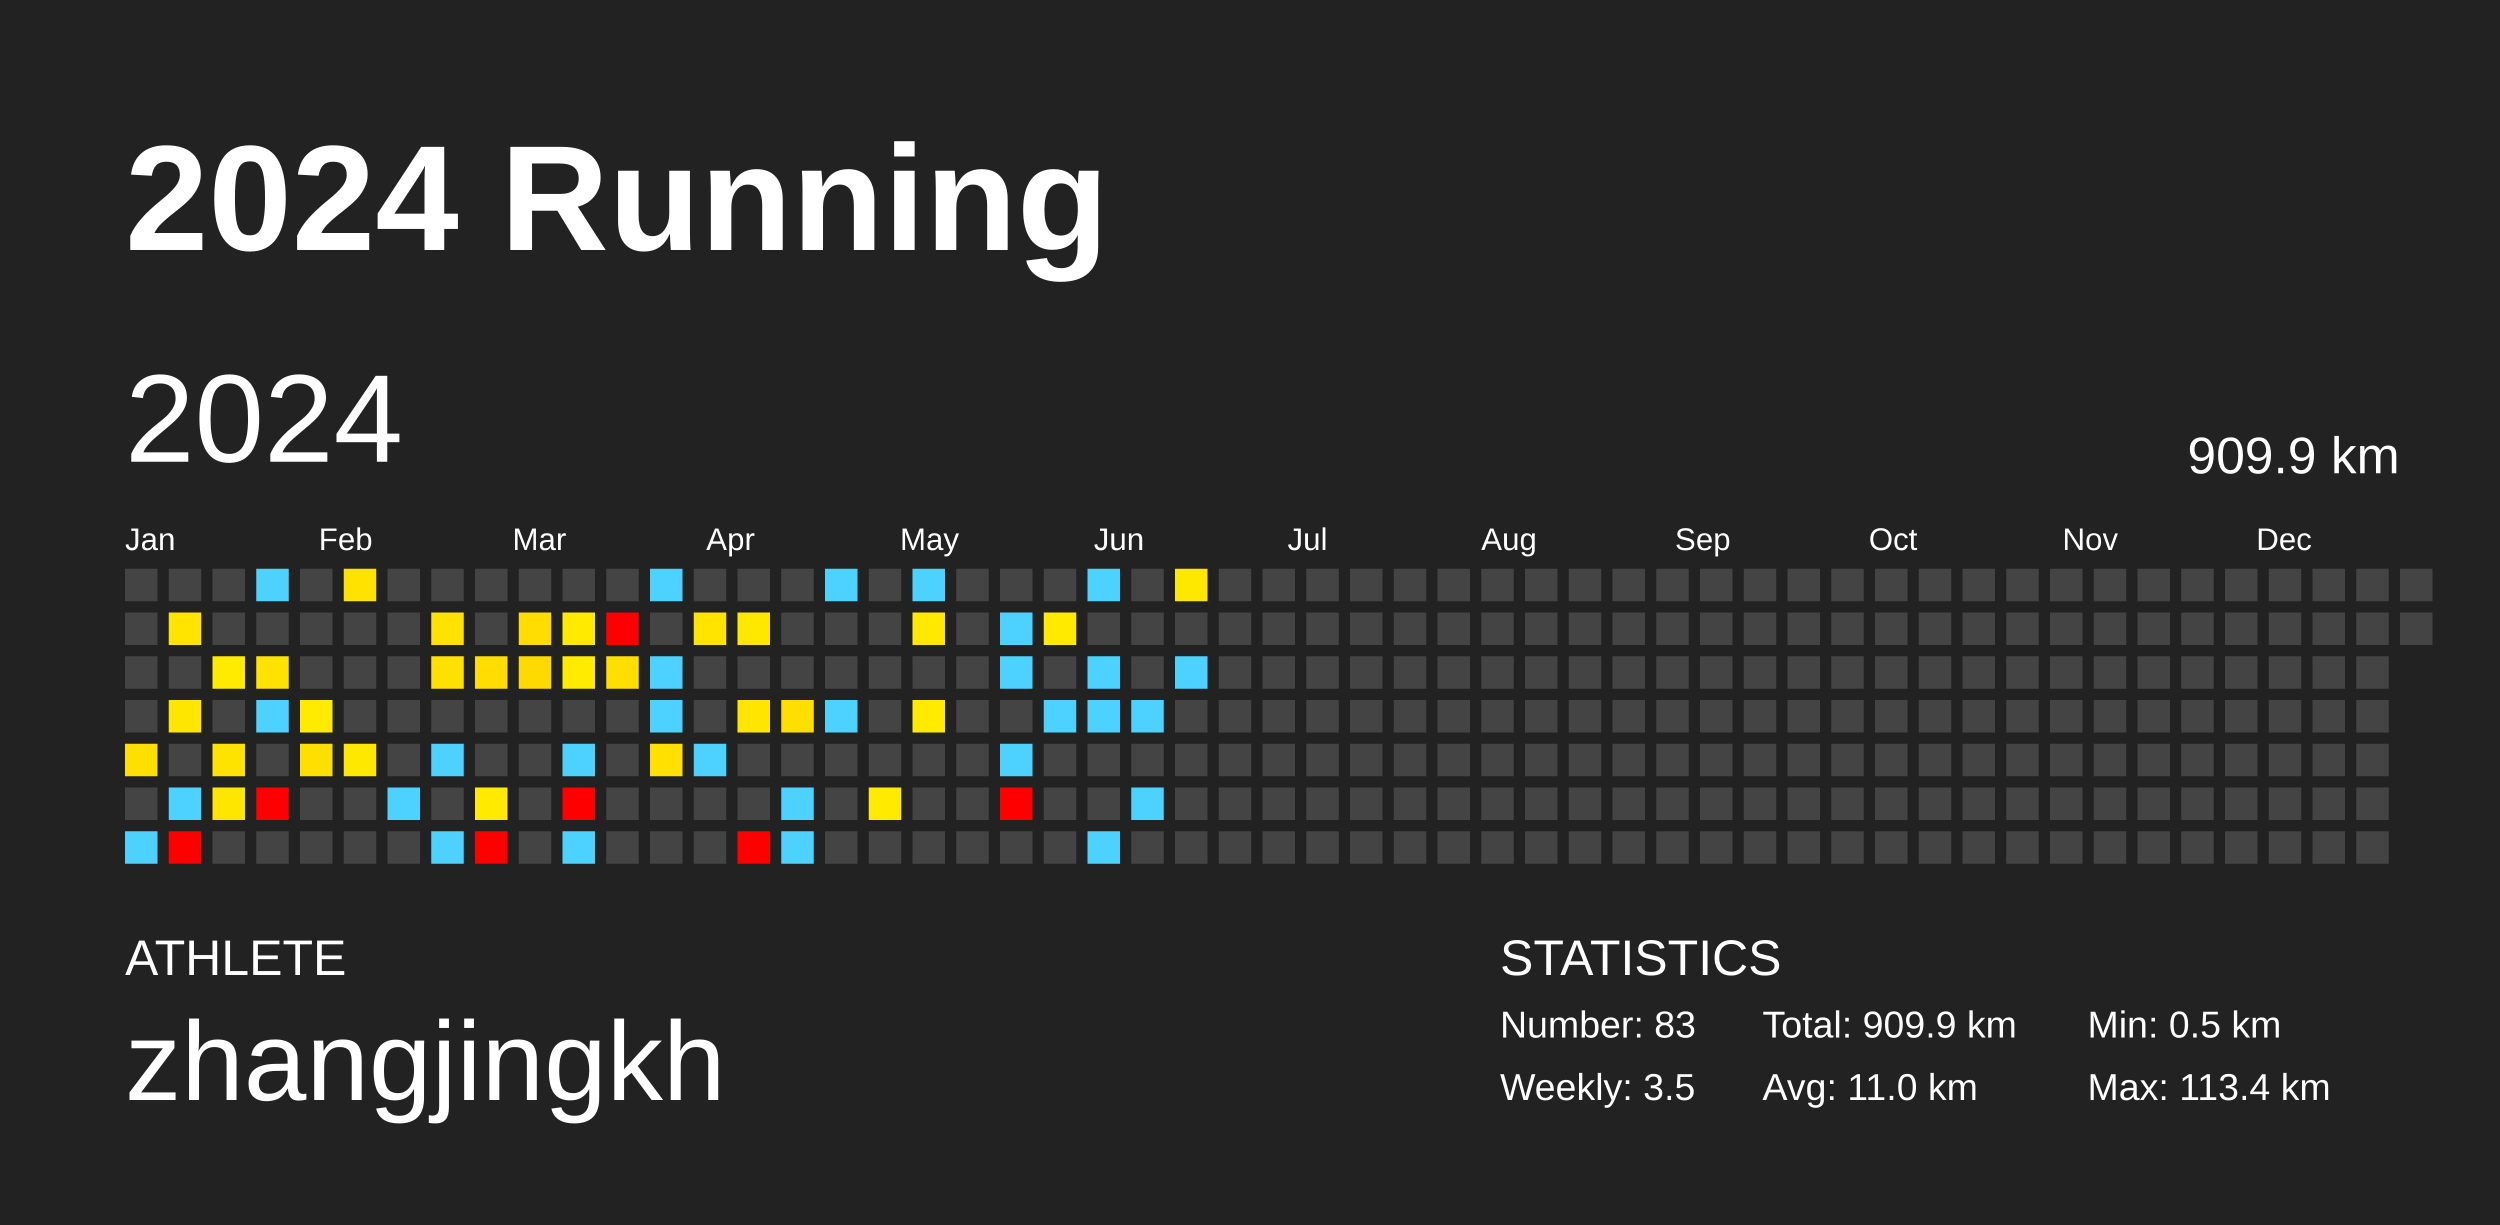
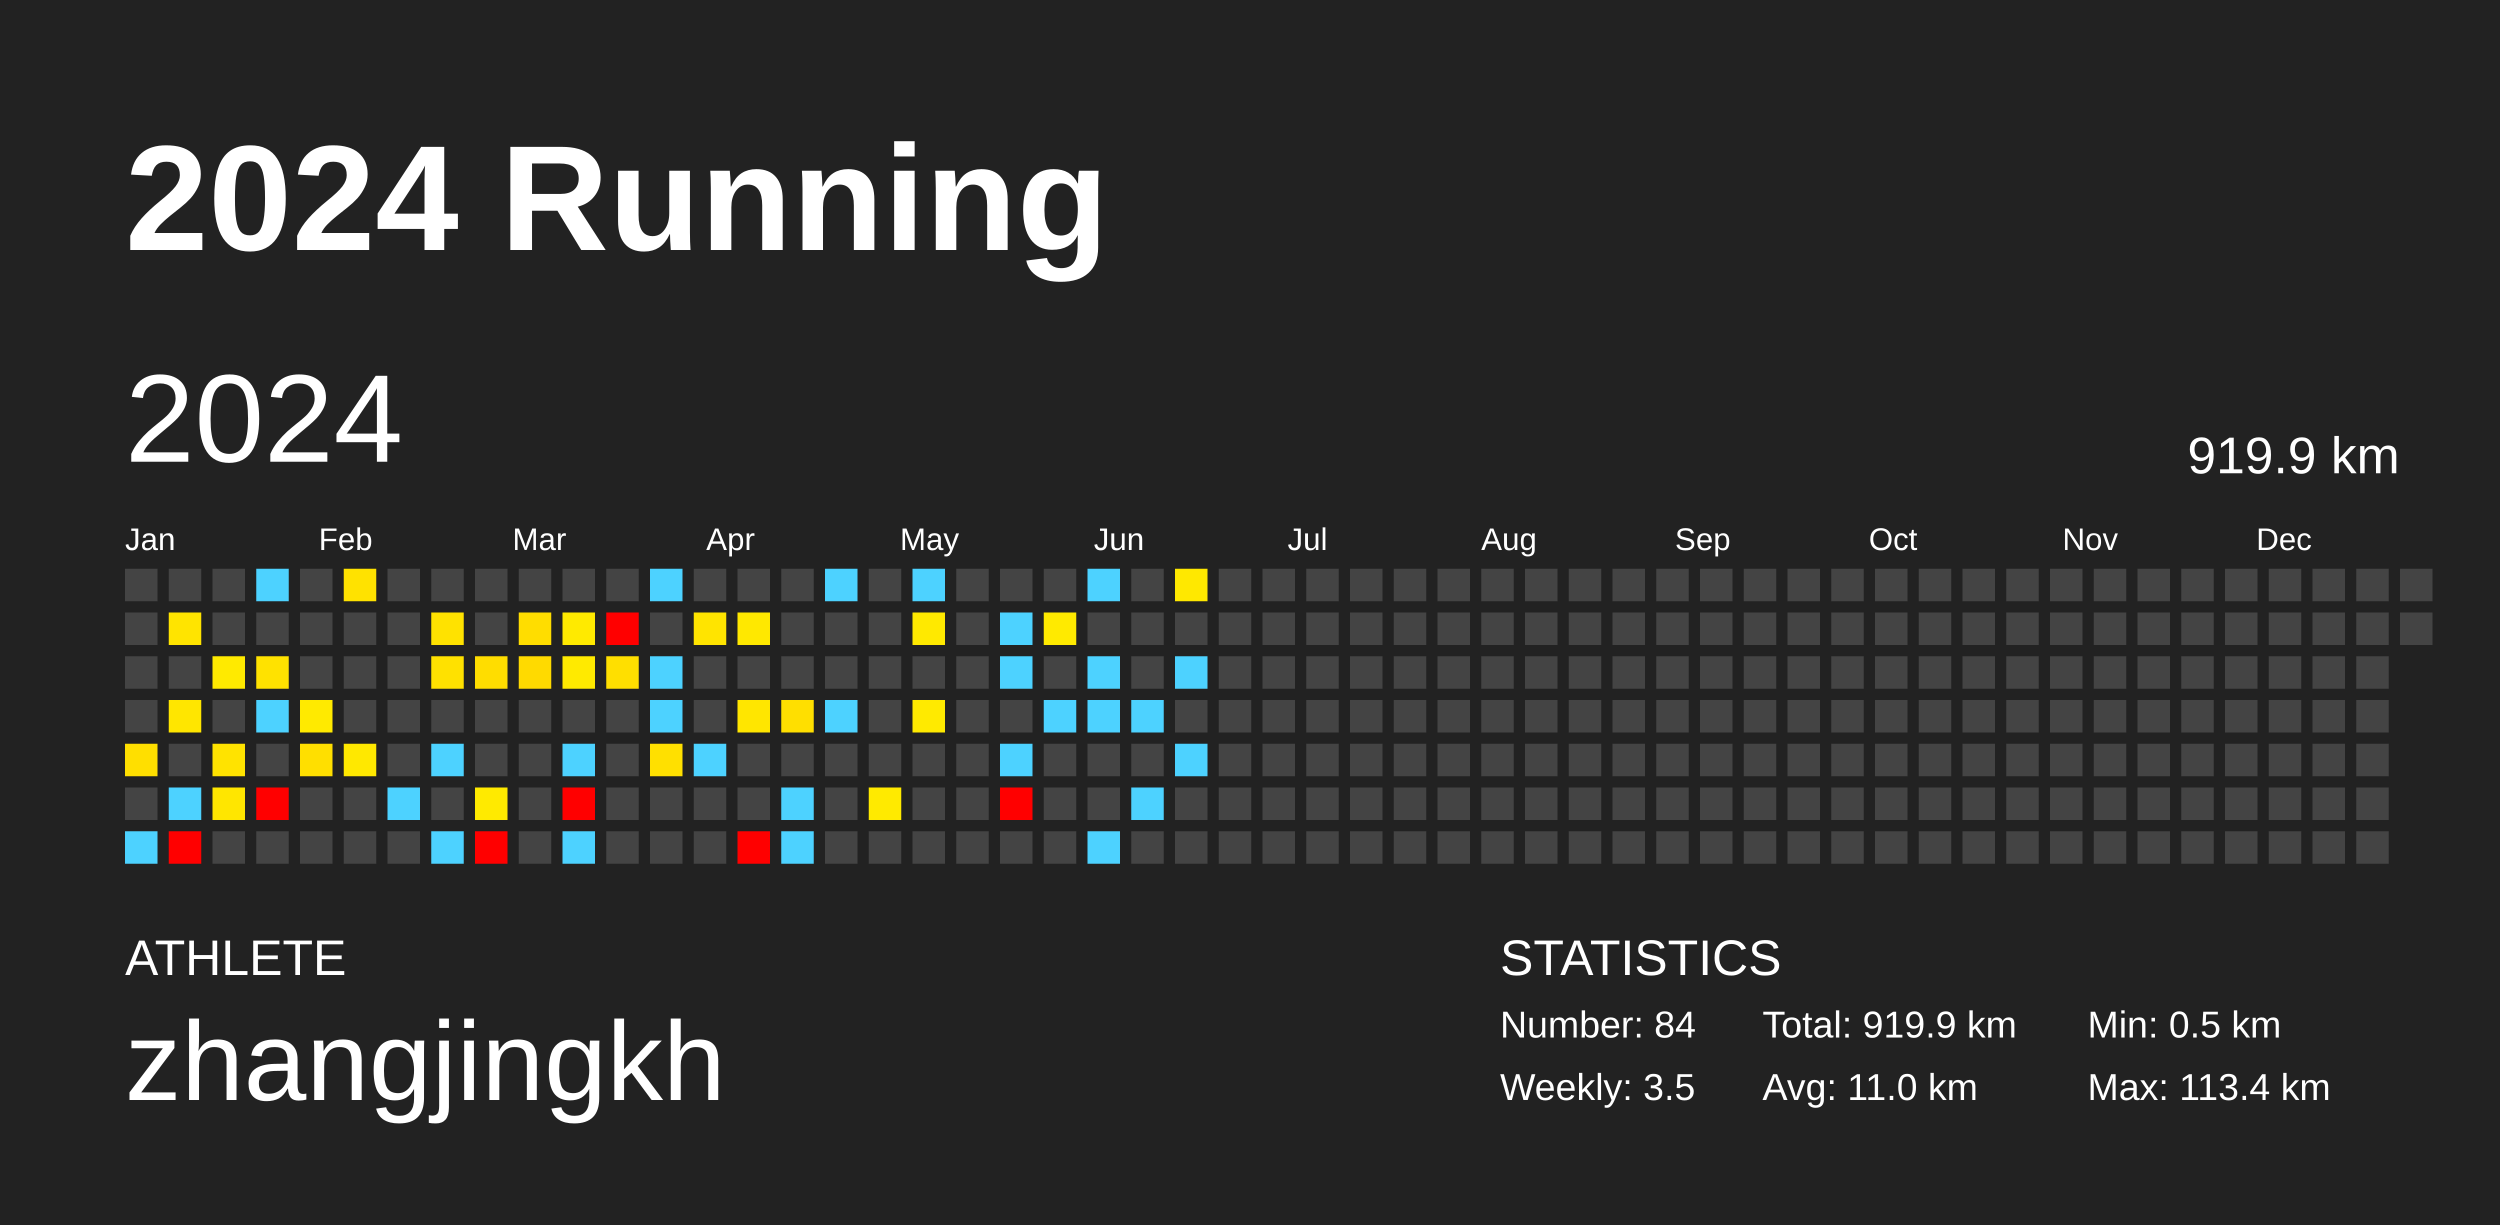
<svg xmlns="http://www.w3.org/2000/svg" baseProfile="full" height="98mm" version="1.1" viewBox="0,0,200,98" width="200mm">
  <defs />
  <rect fill="#222222" height="98" width="200" x="0" y="0" />
  <text fill="#FFFFFF" style="font-size:12px; font-family:Arial; font-weight:bold;" x="10" y="20">2024 Running</text>
  <text fill="#FFFFFF" style="font-size:4px; font-family:Arial" x="10" y="78">ATHLETE</text>
  <text fill="#FFFFFF" style="font-size:9px; font-family:Arial" x="10" y="88">zhangjingkh</text>
  <text fill="#FFFFFF" style="font-size:4px; font-family:Arial" x="120" y="78">STATISTICS</text>
-   <text fill="#FFFFFF" style="font-size:3px; font-family:Arial" x="120" y="83">Number: 83</text>
+   <text fill="#FFFFFF" style="font-size:3px; font-family:Arial" x="120" y="83">Number: 84</text>
  <text fill="#FFFFFF" style="font-size:3px; font-family:Arial" x="120" y="88">Weekly: 3.5</text>
-   <text fill="#FFFFFF" style="font-size:3px; font-family:Arial" x="141" y="83">Total: 909.9 km</text>
+   <text fill="#FFFFFF" style="font-size:3px; font-family:Arial" x="141" y="83">Total: 919.9 km</text>
  <text fill="#FFFFFF" style="font-size:3px; font-family:Arial" x="141" y="88">Avg: 11.0 km</text>
  <text fill="#FFFFFF" style="font-size:3px; font-family:Arial" x="167" y="83">Min: 0.5 km</text>
  <text fill="#FFFFFF" style="font-size:3px; font-family:Arial" x="167" y="88">Max: 113.4 km</text>
  <text dominant-baseline="hanging" fill="#FFFFFF" style="font-size:10.0px; font-family:Arial;" x="10" y="30">2024</text>
-   <text dominant-baseline="hanging" fill="#FFFFFF" style="font-size:4.125px; font-family:Arial;" x="175" y="35">909.9 km</text>
+   <text dominant-baseline="hanging" fill="#FFFFFF" style="font-size:4.125px; font-family:Arial;" x="175" y="35">919.9 km</text>
  <text fill="#FFFFFF" style="font-size:2.5px; font-family:Arial" x="10.0" y="44">Jan</text>
  <text fill="#FFFFFF" style="font-size:2.5px; font-family:Arial" x="25.5" y="44">Feb</text>
  <text fill="#FFFFFF" style="font-size:2.5px; font-family:Arial" x="41.0" y="44">Mar</text>
  <text fill="#FFFFFF" style="font-size:2.5px; font-family:Arial" x="56.5" y="44">Apr</text>
  <text fill="#FFFFFF" style="font-size:2.5px; font-family:Arial" x="72.0" y="44">May</text>
  <text fill="#FFFFFF" style="font-size:2.5px; font-family:Arial" x="87.5" y="44">Jun</text>
  <text fill="#FFFFFF" style="font-size:2.5px; font-family:Arial" x="103.0" y="44">Jul</text>
  <text fill="#FFFFFF" style="font-size:2.5px; font-family:Arial" x="118.5" y="44">Aug</text>
  <text fill="#FFFFFF" style="font-size:2.5px; font-family:Arial" x="134.0" y="44">Sep</text>
  <text fill="#FFFFFF" style="font-size:2.5px; font-family:Arial" x="149.5" y="44">Oct</text>
  <text fill="#FFFFFF" style="font-size:2.5px; font-family:Arial" x="165.0" y="44">Nov</text>
  <text fill="#FFFFFF" style="font-size:2.5px; font-family:Arial" x="180.5" y="44">Dec</text>
  <rect fill="#444444" height="2.6" width="2.6" x="10.0" y="45.5" />
  <rect fill="#444444" height="2.6" width="2.6" x="10.0" y="49.0" />
  <rect fill="#444444" height="2.6" width="2.6" x="10.0" y="52.5" />
  <rect fill="#444444" height="2.6" width="2.6" x="10.0" y="56.0" />
  <rect fill="#ffdf00" height="2.6" width="2.6" x="10.0" y="59.5" />
  <rect fill="#444444" height="2.6" width="2.6" x="10.0" y="63.0" />
  <rect fill="#4dd2ff" height="2.6" width="2.6" x="10.0" y="66.5" />
  <rect fill="#444444" height="2.6" width="2.6" x="13.5" y="45.5" />
  <rect fill="#ffe400" height="2.6" width="2.6" x="13.5" y="49.0" />
  <rect fill="#444444" height="2.6" width="2.6" x="13.5" y="52.5" />
  <rect fill="#ffe600" height="2.6" width="2.6" x="13.5" y="56.0" />
  <rect fill="#444444" height="2.6" width="2.6" x="13.5" y="59.5" />
  <rect fill="#4dd2ff" height="2.6" width="2.6" x="13.5" y="63.0" />
  <rect fill="red" height="2.6" width="2.6" x="13.5" y="66.5" />
  <rect fill="#444444" height="2.6" width="2.6" x="17.0" y="45.5" />
  <rect fill="#444444" height="2.6" width="2.6" x="17.0" y="49.0" />
  <rect fill="#ffea00" height="2.6" width="2.6" x="17.0" y="52.5" />
  <rect fill="#444444" height="2.6" width="2.6" x="17.0" y="56.0" />
  <rect fill="#ffe300" height="2.6" width="2.6" x="17.0" y="59.5" />
  <rect fill="#ffe600" height="2.6" width="2.6" x="17.0" y="63.0" />
  <rect fill="#444444" height="2.6" width="2.6" x="17.0" y="66.5" />
  <rect fill="#4dd2ff" height="2.6" width="2.6" x="20.5" y="45.5" />
  <rect fill="#444444" height="2.6" width="2.6" x="20.5" y="49.0" />
  <rect fill="#ffe200" height="2.6" width="2.6" x="20.5" y="52.5" />
  <rect fill="#4dd2ff" height="2.6" width="2.6" x="20.5" y="56.0" />
  <rect fill="#444444" height="2.6" width="2.6" x="20.5" y="59.5" />
  <rect fill="red" height="2.6" width="2.6" x="20.5" y="63.0" />
  <rect fill="#444444" height="2.6" width="2.6" x="20.5" y="66.5" />
  <rect fill="#444444" height="2.6" width="2.6" x="24.0" y="45.5" />
  <rect fill="#444444" height="2.6" width="2.6" x="24.0" y="49.0" />
  <rect fill="#444444" height="2.6" width="2.6" x="24.0" y="52.5" />
  <rect fill="#ffea00" height="2.6" width="2.6" x="24.0" y="56.0" />
  <rect fill="#ffdf00" height="2.6" width="2.6" x="24.0" y="59.5" />
  <rect fill="#444444" height="2.6" width="2.6" x="24.0" y="63.0" />
  <rect fill="#444444" height="2.6" width="2.6" x="24.0" y="66.5" />
  <rect fill="#ffe200" height="2.6" width="2.6" x="27.5" y="45.5" />
  <rect fill="#444444" height="2.6" width="2.6" x="27.5" y="49.0" />
  <rect fill="#444444" height="2.6" width="2.6" x="27.5" y="52.5" />
  <rect fill="#444444" height="2.6" width="2.6" x="27.5" y="56.0" />
  <rect fill="#ffe800" height="2.6" width="2.6" x="27.5" y="59.5" />
  <rect fill="#444444" height="2.6" width="2.6" x="27.5" y="63.0" />
  <rect fill="#444444" height="2.6" width="2.6" x="27.5" y="66.5" />
  <rect fill="#444444" height="2.6" width="2.6" x="31.0" y="45.5" />
  <rect fill="#444444" height="2.6" width="2.6" x="31.0" y="49.0" />
  <rect fill="#444444" height="2.6" width="2.6" x="31.0" y="52.5" />
  <rect fill="#444444" height="2.6" width="2.6" x="31.0" y="56.0" />
  <rect fill="#444444" height="2.6" width="2.6" x="31.0" y="59.5" />
  <rect fill="#4dd2ff" height="2.6" width="2.6" x="31.0" y="63.0" />
  <rect fill="#444444" height="2.6" width="2.6" x="31.0" y="66.5" />
  <rect fill="#444444" height="2.6" width="2.6" x="34.5" y="45.5" />
  <rect fill="#ffe200" height="2.6" width="2.6" x="34.5" y="49.0" />
  <rect fill="#ffe100" height="2.6" width="2.6" x="34.5" y="52.5" />
  <rect fill="#444444" height="2.6" width="2.6" x="34.5" y="56.0" />
  <rect fill="#4dd2ff" height="2.6" width="2.6" x="34.5" y="59.5" />
  <rect fill="#444444" height="2.6" width="2.6" x="34.5" y="63.0" />
  <rect fill="#4dd2ff" height="2.6" width="2.6" x="34.5" y="66.5" />
  <rect fill="#444444" height="2.6" width="2.6" x="38.0" y="45.5" />
  <rect fill="#444444" height="2.6" width="2.6" x="38.0" y="49.0" />
  <rect fill="#ffdd00" height="2.6" width="2.6" x="38.0" y="52.5" />
  <rect fill="#444444" height="2.6" width="2.6" x="38.0" y="56.0" />
  <rect fill="#444444" height="2.6" width="2.6" x="38.0" y="59.5" />
  <rect fill="#ffea00" height="2.6" width="2.6" x="38.0" y="63.0" />
  <rect fill="red" height="2.6" width="2.6" x="38.0" y="66.5" />
  <rect fill="#444444" height="2.6" width="2.6" x="41.5" y="45.5" />
  <rect fill="#ffdd00" height="2.6" width="2.6" x="41.5" y="49.0" />
  <rect fill="#ffda00" height="2.6" width="2.6" x="41.5" y="52.5" />
  <rect fill="#444444" height="2.6" width="2.6" x="41.5" y="56.0" />
  <rect fill="#444444" height="2.6" width="2.6" x="41.5" y="59.5" />
  <rect fill="#444444" height="2.6" width="2.6" x="41.5" y="63.0" />
  <rect fill="#444444" height="2.6" width="2.6" x="41.5" y="66.5" />
  <rect fill="#444444" height="2.6" width="2.6" x="45.0" y="45.5" />
  <rect fill="#ffea00" height="2.6" width="2.6" x="45.0" y="49.0" />
  <rect fill="#ffea00" height="2.6" width="2.6" x="45.0" y="52.5" />
  <rect fill="#444444" height="2.6" width="2.6" x="45.0" y="56.0" />
  <rect fill="#4dd2ff" height="2.6" width="2.6" x="45.0" y="59.5" />
  <rect fill="red" height="2.6" width="2.6" x="45.0" y="63.0" />
  <rect fill="#4dd2ff" height="2.6" width="2.6" x="45.0" y="66.5" />
  <rect fill="#444444" height="2.6" width="2.6" x="48.5" y="45.5" />
  <rect fill="red" height="2.6" width="2.6" x="48.5" y="49.0" />
  <rect fill="#ffdf00" height="2.6" width="2.6" x="48.5" y="52.5" />
  <rect fill="#444444" height="2.6" width="2.6" x="48.5" y="56.0" />
  <rect fill="#444444" height="2.6" width="2.6" x="48.5" y="59.5" />
  <rect fill="#444444" height="2.6" width="2.6" x="48.5" y="63.0" />
  <rect fill="#444444" height="2.6" width="2.6" x="48.5" y="66.5" />
  <rect fill="#4dd2ff" height="2.6" width="2.6" x="52.0" y="45.5" />
  <rect fill="#444444" height="2.6" width="2.6" x="52.0" y="49.0" />
  <rect fill="#4dd2ff" height="2.6" width="2.6" x="52.0" y="52.5" />
  <rect fill="#4dd2ff" height="2.6" width="2.6" x="52.0" y="56.0" />
  <rect fill="#ffe000" height="2.6" width="2.6" x="52.0" y="59.5" />
  <rect fill="#444444" height="2.6" width="2.6" x="52.0" y="63.0" />
  <rect fill="#444444" height="2.6" width="2.6" x="52.0" y="66.5" />
  <rect fill="#444444" height="2.6" width="2.6" x="55.5" y="45.5" />
  <rect fill="#ffe400" height="2.6" width="2.6" x="55.5" y="49.0" />
  <rect fill="#444444" height="2.6" width="2.6" x="55.5" y="52.5" />
  <rect fill="#444444" height="2.6" width="2.6" x="55.5" y="56.0" />
  <rect fill="#4dd2ff" height="2.6" width="2.6" x="55.5" y="59.5" />
  <rect fill="#444444" height="2.6" width="2.6" x="55.5" y="63.0" />
  <rect fill="#444444" height="2.6" width="2.6" x="55.5" y="66.5" />
  <rect fill="#444444" height="2.6" width="2.6" x="59.0" y="45.5" />
  <rect fill="#ffe800" height="2.6" width="2.6" x="59.0" y="49.0" />
  <rect fill="#444444" height="2.6" width="2.6" x="59.0" y="52.5" />
  <rect fill="#ffe600" height="2.6" width="2.6" x="59.0" y="56.0" />
  <rect fill="#444444" height="2.6" width="2.6" x="59.0" y="59.5" />
  <rect fill="#444444" height="2.6" width="2.6" x="59.0" y="63.0" />
  <rect fill="red" height="2.6" width="2.6" x="59.0" y="66.5" />
  <rect fill="#444444" height="2.6" width="2.6" x="62.5" y="45.5" />
  <rect fill="#444444" height="2.6" width="2.6" x="62.5" y="49.0" />
  <rect fill="#444444" height="2.6" width="2.6" x="62.5" y="52.5" />
  <rect fill="#ffdf00" height="2.6" width="2.6" x="62.5" y="56.0" />
  <rect fill="#444444" height="2.6" width="2.6" x="62.5" y="59.5" />
  <rect fill="#4dd2ff" height="2.6" width="2.6" x="62.5" y="63.0" />
  <rect fill="#4dd2ff" height="2.6" width="2.6" x="62.5" y="66.5" />
  <rect fill="#4dd2ff" height="2.6" width="2.6" x="66.0" y="45.5" />
  <rect fill="#444444" height="2.6" width="2.6" x="66.0" y="49.0" />
  <rect fill="#444444" height="2.6" width="2.6" x="66.0" y="52.5" />
  <rect fill="#4dd2ff" height="2.6" width="2.6" x="66.0" y="56.0" />
  <rect fill="#444444" height="2.6" width="2.6" x="66.0" y="59.5" />
  <rect fill="#444444" height="2.6" width="2.6" x="66.0" y="63.0" />
  <rect fill="#444444" height="2.6" width="2.6" x="66.0" y="66.5" />
  <rect fill="#444444" height="2.6" width="2.6" x="69.5" y="45.5" />
  <rect fill="#444444" height="2.6" width="2.6" x="69.5" y="49.0" />
  <rect fill="#444444" height="2.6" width="2.6" x="69.5" y="52.5" />
  <rect fill="#444444" height="2.6" width="2.6" x="69.5" y="56.0" />
  <rect fill="#444444" height="2.6" width="2.6" x="69.5" y="59.5" />
  <rect fill="#ffea00" height="2.6" width="2.6" x="69.5" y="63.0" />
  <rect fill="#444444" height="2.6" width="2.6" x="69.5" y="66.5" />
  <rect fill="#4dd2ff" height="2.6" width="2.6" x="73.0" y="45.5" />
  <rect fill="#ffe900" height="2.6" width="2.6" x="73.0" y="49.0" />
  <rect fill="#444444" height="2.6" width="2.6" x="73.0" y="52.5" />
  <rect fill="#ffea00" height="2.6" width="2.6" x="73.0" y="56.0" />
  <rect fill="#444444" height="2.6" width="2.6" x="73.0" y="59.5" />
  <rect fill="#444444" height="2.6" width="2.6" x="73.0" y="63.0" />
  <rect fill="#444444" height="2.6" width="2.6" x="73.0" y="66.5" />
  <rect fill="#444444" height="2.6" width="2.6" x="76.5" y="45.5" />
  <rect fill="#444444" height="2.6" width="2.6" x="76.5" y="49.0" />
  <rect fill="#444444" height="2.6" width="2.6" x="76.5" y="52.5" />
  <rect fill="#444444" height="2.6" width="2.6" x="76.5" y="56.0" />
  <rect fill="#444444" height="2.6" width="2.6" x="76.5" y="59.5" />
  <rect fill="#444444" height="2.6" width="2.6" x="76.5" y="63.0" />
  <rect fill="#444444" height="2.6" width="2.6" x="76.5" y="66.5" />
  <rect fill="#444444" height="2.6" width="2.6" x="80.0" y="45.5" />
  <rect fill="#4dd2ff" height="2.6" width="2.6" x="80.0" y="49.0" />
  <rect fill="#4dd2ff" height="2.6" width="2.6" x="80.0" y="52.5" />
  <rect fill="#444444" height="2.6" width="2.6" x="80.0" y="56.0" />
  <rect fill="#4dd2ff" height="2.6" width="2.6" x="80.0" y="59.5" />
  <rect fill="red" height="2.6" width="2.6" x="80.0" y="63.0" />
  <rect fill="#444444" height="2.6" width="2.6" x="80.0" y="66.5" />
  <rect fill="#444444" height="2.6" width="2.6" x="83.5" y="45.5" />
  <rect fill="#ffea00" height="2.6" width="2.6" x="83.5" y="49.0" />
  <rect fill="#444444" height="2.6" width="2.6" x="83.5" y="52.5" />
  <rect fill="#4dd2ff" height="2.6" width="2.6" x="83.5" y="56.0" />
  <rect fill="#444444" height="2.6" width="2.6" x="83.5" y="59.5" />
  <rect fill="#444444" height="2.6" width="2.6" x="83.5" y="63.0" />
  <rect fill="#444444" height="2.6" width="2.6" x="83.5" y="66.5" />
  <rect fill="#4dd2ff" height="2.6" width="2.6" x="87.0" y="45.5" />
  <rect fill="#444444" height="2.6" width="2.6" x="87.0" y="49.0" />
  <rect fill="#4dd2ff" height="2.6" width="2.6" x="87.0" y="52.5" />
  <rect fill="#4dd2ff" height="2.6" width="2.6" x="87.0" y="56.0" />
  <rect fill="#444444" height="2.6" width="2.6" x="87.0" y="59.5" />
  <rect fill="#444444" height="2.6" width="2.6" x="87.0" y="63.0" />
  <rect fill="#4dd2ff" height="2.6" width="2.6" x="87.0" y="66.5" />
  <rect fill="#444444" height="2.6" width="2.6" x="90.5" y="45.5" />
  <rect fill="#444444" height="2.6" width="2.6" x="90.5" y="49.0" />
  <rect fill="#444444" height="2.6" width="2.6" x="90.5" y="52.5" />
  <rect fill="#4dd2ff" height="2.6" width="2.6" x="90.5" y="56.0" />
  <rect fill="#444444" height="2.6" width="2.6" x="90.5" y="59.5" />
  <rect fill="#4dd2ff" height="2.6" width="2.6" x="90.5" y="63.0" />
  <rect fill="#444444" height="2.6" width="2.6" x="90.5" y="66.5" />
  <rect fill="#ffe800" height="2.6" width="2.6" x="94.0" y="45.5" />
  <rect fill="#444444" height="2.6" width="2.6" x="94.0" y="49.0" />
  <rect fill="#4dd2ff" height="2.6" width="2.6" x="94.0" y="52.5" />
  <rect fill="#444444" height="2.6" width="2.6" x="94.0" y="56.0" />
-   <rect fill="#444444" height="2.6" width="2.6" x="94.0" y="59.5" />
+   <rect fill="#4dd2ff" height="2.6" width="2.6" x="94.0" y="59.5" />
  <rect fill="#444444" height="2.6" width="2.6" x="94.0" y="63.0" />
  <rect fill="#444444" height="2.6" width="2.6" x="94.0" y="66.5" />
  <rect fill="#444444" height="2.6" width="2.6" x="97.5" y="45.5" />
  <rect fill="#444444" height="2.6" width="2.6" x="97.5" y="49.0" />
  <rect fill="#444444" height="2.6" width="2.6" x="97.5" y="52.5" />
  <rect fill="#444444" height="2.6" width="2.6" x="97.5" y="56.0" />
  <rect fill="#444444" height="2.6" width="2.6" x="97.5" y="59.5" />
  <rect fill="#444444" height="2.6" width="2.6" x="97.5" y="63.0" />
  <rect fill="#444444" height="2.6" width="2.6" x="97.5" y="66.5" />
  <rect fill="#444444" height="2.6" width="2.6" x="101.0" y="45.5" />
  <rect fill="#444444" height="2.6" width="2.6" x="101.0" y="49.0" />
  <rect fill="#444444" height="2.6" width="2.6" x="101.0" y="52.5" />
  <rect fill="#444444" height="2.6" width="2.6" x="101.0" y="56.0" />
  <rect fill="#444444" height="2.6" width="2.6" x="101.0" y="59.5" />
  <rect fill="#444444" height="2.6" width="2.6" x="101.0" y="63.0" />
  <rect fill="#444444" height="2.6" width="2.6" x="101.0" y="66.5" />
  <rect fill="#444444" height="2.6" width="2.6" x="104.5" y="45.5" />
  <rect fill="#444444" height="2.6" width="2.6" x="104.5" y="49.0" />
  <rect fill="#444444" height="2.6" width="2.6" x="104.5" y="52.5" />
  <rect fill="#444444" height="2.6" width="2.6" x="104.5" y="56.0" />
  <rect fill="#444444" height="2.6" width="2.6" x="104.5" y="59.5" />
  <rect fill="#444444" height="2.6" width="2.6" x="104.5" y="63.0" />
  <rect fill="#444444" height="2.6" width="2.6" x="104.5" y="66.5" />
  <rect fill="#444444" height="2.6" width="2.6" x="108.0" y="45.5" />
  <rect fill="#444444" height="2.6" width="2.6" x="108.0" y="49.0" />
  <rect fill="#444444" height="2.6" width="2.6" x="108.0" y="52.5" />
  <rect fill="#444444" height="2.6" width="2.6" x="108.0" y="56.0" />
  <rect fill="#444444" height="2.6" width="2.6" x="108.0" y="59.5" />
  <rect fill="#444444" height="2.6" width="2.6" x="108.0" y="63.0" />
  <rect fill="#444444" height="2.6" width="2.6" x="108.0" y="66.5" />
  <rect fill="#444444" height="2.6" width="2.6" x="111.5" y="45.5" />
  <rect fill="#444444" height="2.6" width="2.6" x="111.5" y="49.0" />
  <rect fill="#444444" height="2.6" width="2.6" x="111.5" y="52.5" />
  <rect fill="#444444" height="2.6" width="2.6" x="111.5" y="56.0" />
  <rect fill="#444444" height="2.6" width="2.6" x="111.5" y="59.5" />
  <rect fill="#444444" height="2.6" width="2.6" x="111.5" y="63.0" />
  <rect fill="#444444" height="2.6" width="2.6" x="111.5" y="66.5" />
  <rect fill="#444444" height="2.6" width="2.6" x="115.0" y="45.5" />
  <rect fill="#444444" height="2.6" width="2.6" x="115.0" y="49.0" />
  <rect fill="#444444" height="2.6" width="2.6" x="115.0" y="52.5" />
  <rect fill="#444444" height="2.6" width="2.6" x="115.0" y="56.0" />
  <rect fill="#444444" height="2.6" width="2.6" x="115.0" y="59.5" />
  <rect fill="#444444" height="2.6" width="2.6" x="115.0" y="63.0" />
  <rect fill="#444444" height="2.6" width="2.6" x="115.0" y="66.5" />
  <rect fill="#444444" height="2.6" width="2.6" x="118.5" y="45.5" />
  <rect fill="#444444" height="2.6" width="2.6" x="118.5" y="49.0" />
  <rect fill="#444444" height="2.6" width="2.6" x="118.5" y="52.5" />
  <rect fill="#444444" height="2.6" width="2.6" x="118.5" y="56.0" />
  <rect fill="#444444" height="2.6" width="2.6" x="118.5" y="59.5" />
  <rect fill="#444444" height="2.6" width="2.6" x="118.5" y="63.0" />
  <rect fill="#444444" height="2.6" width="2.6" x="118.5" y="66.5" />
  <rect fill="#444444" height="2.6" width="2.6" x="122.0" y="45.5" />
  <rect fill="#444444" height="2.6" width="2.6" x="122.0" y="49.0" />
  <rect fill="#444444" height="2.6" width="2.6" x="122.0" y="52.5" />
  <rect fill="#444444" height="2.6" width="2.6" x="122.0" y="56.0" />
  <rect fill="#444444" height="2.6" width="2.6" x="122.0" y="59.5" />
  <rect fill="#444444" height="2.6" width="2.6" x="122.0" y="63.0" />
  <rect fill="#444444" height="2.6" width="2.6" x="122.0" y="66.5" />
  <rect fill="#444444" height="2.6" width="2.6" x="125.5" y="45.5" />
  <rect fill="#444444" height="2.6" width="2.6" x="125.5" y="49.0" />
  <rect fill="#444444" height="2.6" width="2.6" x="125.5" y="52.5" />
  <rect fill="#444444" height="2.6" width="2.6" x="125.5" y="56.0" />
  <rect fill="#444444" height="2.6" width="2.6" x="125.5" y="59.5" />
  <rect fill="#444444" height="2.6" width="2.6" x="125.5" y="63.0" />
  <rect fill="#444444" height="2.6" width="2.6" x="125.5" y="66.5" />
  <rect fill="#444444" height="2.6" width="2.6" x="129.0" y="45.5" />
  <rect fill="#444444" height="2.6" width="2.6" x="129.0" y="49.0" />
  <rect fill="#444444" height="2.6" width="2.6" x="129.0" y="52.5" />
  <rect fill="#444444" height="2.6" width="2.6" x="129.0" y="56.0" />
  <rect fill="#444444" height="2.6" width="2.6" x="129.0" y="59.5" />
  <rect fill="#444444" height="2.6" width="2.6" x="129.0" y="63.0" />
  <rect fill="#444444" height="2.6" width="2.6" x="129.0" y="66.5" />
  <rect fill="#444444" height="2.6" width="2.6" x="132.5" y="45.5" />
  <rect fill="#444444" height="2.6" width="2.6" x="132.5" y="49.0" />
  <rect fill="#444444" height="2.6" width="2.6" x="132.5" y="52.5" />
  <rect fill="#444444" height="2.6" width="2.6" x="132.5" y="56.0" />
  <rect fill="#444444" height="2.6" width="2.6" x="132.5" y="59.5" />
  <rect fill="#444444" height="2.6" width="2.6" x="132.5" y="63.0" />
  <rect fill="#444444" height="2.6" width="2.6" x="132.5" y="66.5" />
  <rect fill="#444444" height="2.6" width="2.6" x="136.0" y="45.5" />
  <rect fill="#444444" height="2.6" width="2.6" x="136.0" y="49.0" />
  <rect fill="#444444" height="2.6" width="2.6" x="136.0" y="52.5" />
  <rect fill="#444444" height="2.6" width="2.6" x="136.0" y="56.0" />
  <rect fill="#444444" height="2.6" width="2.6" x="136.0" y="59.5" />
  <rect fill="#444444" height="2.6" width="2.6" x="136.0" y="63.0" />
  <rect fill="#444444" height="2.6" width="2.6" x="136.0" y="66.5" />
  <rect fill="#444444" height="2.6" width="2.6" x="139.5" y="45.5" />
  <rect fill="#444444" height="2.6" width="2.6" x="139.5" y="49.0" />
  <rect fill="#444444" height="2.6" width="2.6" x="139.5" y="52.5" />
  <rect fill="#444444" height="2.6" width="2.6" x="139.5" y="56.0" />
  <rect fill="#444444" height="2.6" width="2.6" x="139.5" y="59.5" />
  <rect fill="#444444" height="2.6" width="2.6" x="139.5" y="63.0" />
  <rect fill="#444444" height="2.6" width="2.6" x="139.5" y="66.5" />
  <rect fill="#444444" height="2.6" width="2.6" x="143.0" y="45.5" />
  <rect fill="#444444" height="2.6" width="2.6" x="143.0" y="49.0" />
  <rect fill="#444444" height="2.6" width="2.6" x="143.0" y="52.5" />
  <rect fill="#444444" height="2.6" width="2.6" x="143.0" y="56.0" />
  <rect fill="#444444" height="2.6" width="2.6" x="143.0" y="59.5" />
  <rect fill="#444444" height="2.6" width="2.6" x="143.0" y="63.0" />
  <rect fill="#444444" height="2.6" width="2.6" x="143.0" y="66.5" />
  <rect fill="#444444" height="2.6" width="2.6" x="146.5" y="45.5" />
  <rect fill="#444444" height="2.6" width="2.6" x="146.5" y="49.0" />
  <rect fill="#444444" height="2.6" width="2.6" x="146.5" y="52.5" />
  <rect fill="#444444" height="2.6" width="2.6" x="146.5" y="56.0" />
  <rect fill="#444444" height="2.6" width="2.6" x="146.5" y="59.5" />
  <rect fill="#444444" height="2.6" width="2.6" x="146.5" y="63.0" />
  <rect fill="#444444" height="2.6" width="2.6" x="146.5" y="66.5" />
  <rect fill="#444444" height="2.6" width="2.6" x="150.0" y="45.5" />
  <rect fill="#444444" height="2.6" width="2.6" x="150.0" y="49.0" />
  <rect fill="#444444" height="2.6" width="2.6" x="150.0" y="52.5" />
  <rect fill="#444444" height="2.6" width="2.6" x="150.0" y="56.0" />
  <rect fill="#444444" height="2.6" width="2.6" x="150.0" y="59.5" />
  <rect fill="#444444" height="2.6" width="2.6" x="150.0" y="63.0" />
  <rect fill="#444444" height="2.6" width="2.6" x="150.0" y="66.5" />
  <rect fill="#444444" height="2.6" width="2.6" x="153.5" y="45.5" />
  <rect fill="#444444" height="2.6" width="2.6" x="153.5" y="49.0" />
  <rect fill="#444444" height="2.6" width="2.6" x="153.5" y="52.5" />
  <rect fill="#444444" height="2.6" width="2.6" x="153.5" y="56.0" />
  <rect fill="#444444" height="2.6" width="2.6" x="153.5" y="59.5" />
  <rect fill="#444444" height="2.6" width="2.6" x="153.5" y="63.0" />
  <rect fill="#444444" height="2.6" width="2.6" x="153.5" y="66.5" />
  <rect fill="#444444" height="2.6" width="2.6" x="157.0" y="45.5" />
  <rect fill="#444444" height="2.6" width="2.6" x="157.0" y="49.0" />
  <rect fill="#444444" height="2.6" width="2.6" x="157.0" y="52.5" />
  <rect fill="#444444" height="2.6" width="2.6" x="157.0" y="56.0" />
  <rect fill="#444444" height="2.6" width="2.6" x="157.0" y="59.5" />
  <rect fill="#444444" height="2.6" width="2.6" x="157.0" y="63.0" />
  <rect fill="#444444" height="2.6" width="2.6" x="157.0" y="66.5" />
  <rect fill="#444444" height="2.6" width="2.6" x="160.5" y="45.5" />
  <rect fill="#444444" height="2.6" width="2.6" x="160.5" y="49.0" />
  <rect fill="#444444" height="2.6" width="2.6" x="160.5" y="52.5" />
  <rect fill="#444444" height="2.6" width="2.6" x="160.5" y="56.0" />
  <rect fill="#444444" height="2.6" width="2.6" x="160.5" y="59.5" />
  <rect fill="#444444" height="2.6" width="2.6" x="160.5" y="63.0" />
  <rect fill="#444444" height="2.6" width="2.6" x="160.5" y="66.5" />
  <rect fill="#444444" height="2.6" width="2.6" x="164.0" y="45.5" />
  <rect fill="#444444" height="2.6" width="2.6" x="164.0" y="49.0" />
  <rect fill="#444444" height="2.6" width="2.6" x="164.0" y="52.5" />
  <rect fill="#444444" height="2.6" width="2.6" x="164.0" y="56.0" />
  <rect fill="#444444" height="2.6" width="2.6" x="164.0" y="59.5" />
  <rect fill="#444444" height="2.6" width="2.6" x="164.0" y="63.0" />
  <rect fill="#444444" height="2.6" width="2.6" x="164.0" y="66.5" />
  <rect fill="#444444" height="2.6" width="2.6" x="167.5" y="45.5" />
  <rect fill="#444444" height="2.6" width="2.6" x="167.5" y="49.0" />
  <rect fill="#444444" height="2.6" width="2.6" x="167.5" y="52.5" />
  <rect fill="#444444" height="2.6" width="2.6" x="167.5" y="56.0" />
  <rect fill="#444444" height="2.6" width="2.6" x="167.5" y="59.5" />
  <rect fill="#444444" height="2.6" width="2.6" x="167.5" y="63.0" />
  <rect fill="#444444" height="2.6" width="2.6" x="167.5" y="66.5" />
  <rect fill="#444444" height="2.6" width="2.6" x="171.0" y="45.5" />
  <rect fill="#444444" height="2.6" width="2.6" x="171.0" y="49.0" />
  <rect fill="#444444" height="2.6" width="2.6" x="171.0" y="52.5" />
  <rect fill="#444444" height="2.6" width="2.6" x="171.0" y="56.0" />
  <rect fill="#444444" height="2.6" width="2.6" x="171.0" y="59.5" />
  <rect fill="#444444" height="2.6" width="2.6" x="171.0" y="63.0" />
  <rect fill="#444444" height="2.6" width="2.6" x="171.0" y="66.5" />
  <rect fill="#444444" height="2.6" width="2.6" x="174.5" y="45.5" />
  <rect fill="#444444" height="2.6" width="2.6" x="174.5" y="49.0" />
  <rect fill="#444444" height="2.6" width="2.6" x="174.5" y="52.5" />
  <rect fill="#444444" height="2.6" width="2.6" x="174.5" y="56.0" />
  <rect fill="#444444" height="2.6" width="2.6" x="174.5" y="59.5" />
  <rect fill="#444444" height="2.6" width="2.6" x="174.5" y="63.0" />
  <rect fill="#444444" height="2.6" width="2.6" x="174.5" y="66.5" />
  <rect fill="#444444" height="2.6" width="2.6" x="178.0" y="45.5" />
  <rect fill="#444444" height="2.6" width="2.6" x="178.0" y="49.0" />
  <rect fill="#444444" height="2.6" width="2.6" x="178.0" y="52.5" />
  <rect fill="#444444" height="2.6" width="2.6" x="178.0" y="56.0" />
  <rect fill="#444444" height="2.6" width="2.6" x="178.0" y="59.5" />
  <rect fill="#444444" height="2.6" width="2.6" x="178.0" y="63.0" />
  <rect fill="#444444" height="2.6" width="2.6" x="178.0" y="66.5" />
  <rect fill="#444444" height="2.6" width="2.6" x="181.5" y="45.5" />
  <rect fill="#444444" height="2.6" width="2.6" x="181.5" y="49.0" />
  <rect fill="#444444" height="2.6" width="2.6" x="181.5" y="52.5" />
  <rect fill="#444444" height="2.6" width="2.6" x="181.5" y="56.0" />
  <rect fill="#444444" height="2.6" width="2.6" x="181.5" y="59.5" />
  <rect fill="#444444" height="2.6" width="2.6" x="181.5" y="63.0" />
  <rect fill="#444444" height="2.6" width="2.6" x="181.5" y="66.5" />
  <rect fill="#444444" height="2.6" width="2.6" x="185.0" y="45.5" />
  <rect fill="#444444" height="2.6" width="2.6" x="185.0" y="49.0" />
  <rect fill="#444444" height="2.6" width="2.6" x="185.0" y="52.5" />
  <rect fill="#444444" height="2.6" width="2.6" x="185.0" y="56.0" />
  <rect fill="#444444" height="2.6" width="2.6" x="185.0" y="59.5" />
  <rect fill="#444444" height="2.6" width="2.6" x="185.0" y="63.0" />
  <rect fill="#444444" height="2.6" width="2.6" x="185.0" y="66.5" />
  <rect fill="#444444" height="2.6" width="2.6" x="188.5" y="45.5" />
  <rect fill="#444444" height="2.6" width="2.6" x="188.5" y="49.0" />
  <rect fill="#444444" height="2.6" width="2.6" x="188.5" y="52.5" />
  <rect fill="#444444" height="2.6" width="2.6" x="188.5" y="56.0" />
  <rect fill="#444444" height="2.6" width="2.6" x="188.5" y="59.5" />
  <rect fill="#444444" height="2.6" width="2.6" x="188.5" y="63.0" />
  <rect fill="#444444" height="2.6" width="2.6" x="188.5" y="66.5" />
  <rect fill="#444444" height="2.6" width="2.6" x="192.0" y="45.5" />
  <rect fill="#444444" height="2.6" width="2.6" x="192.0" y="49.0" />
</svg>
